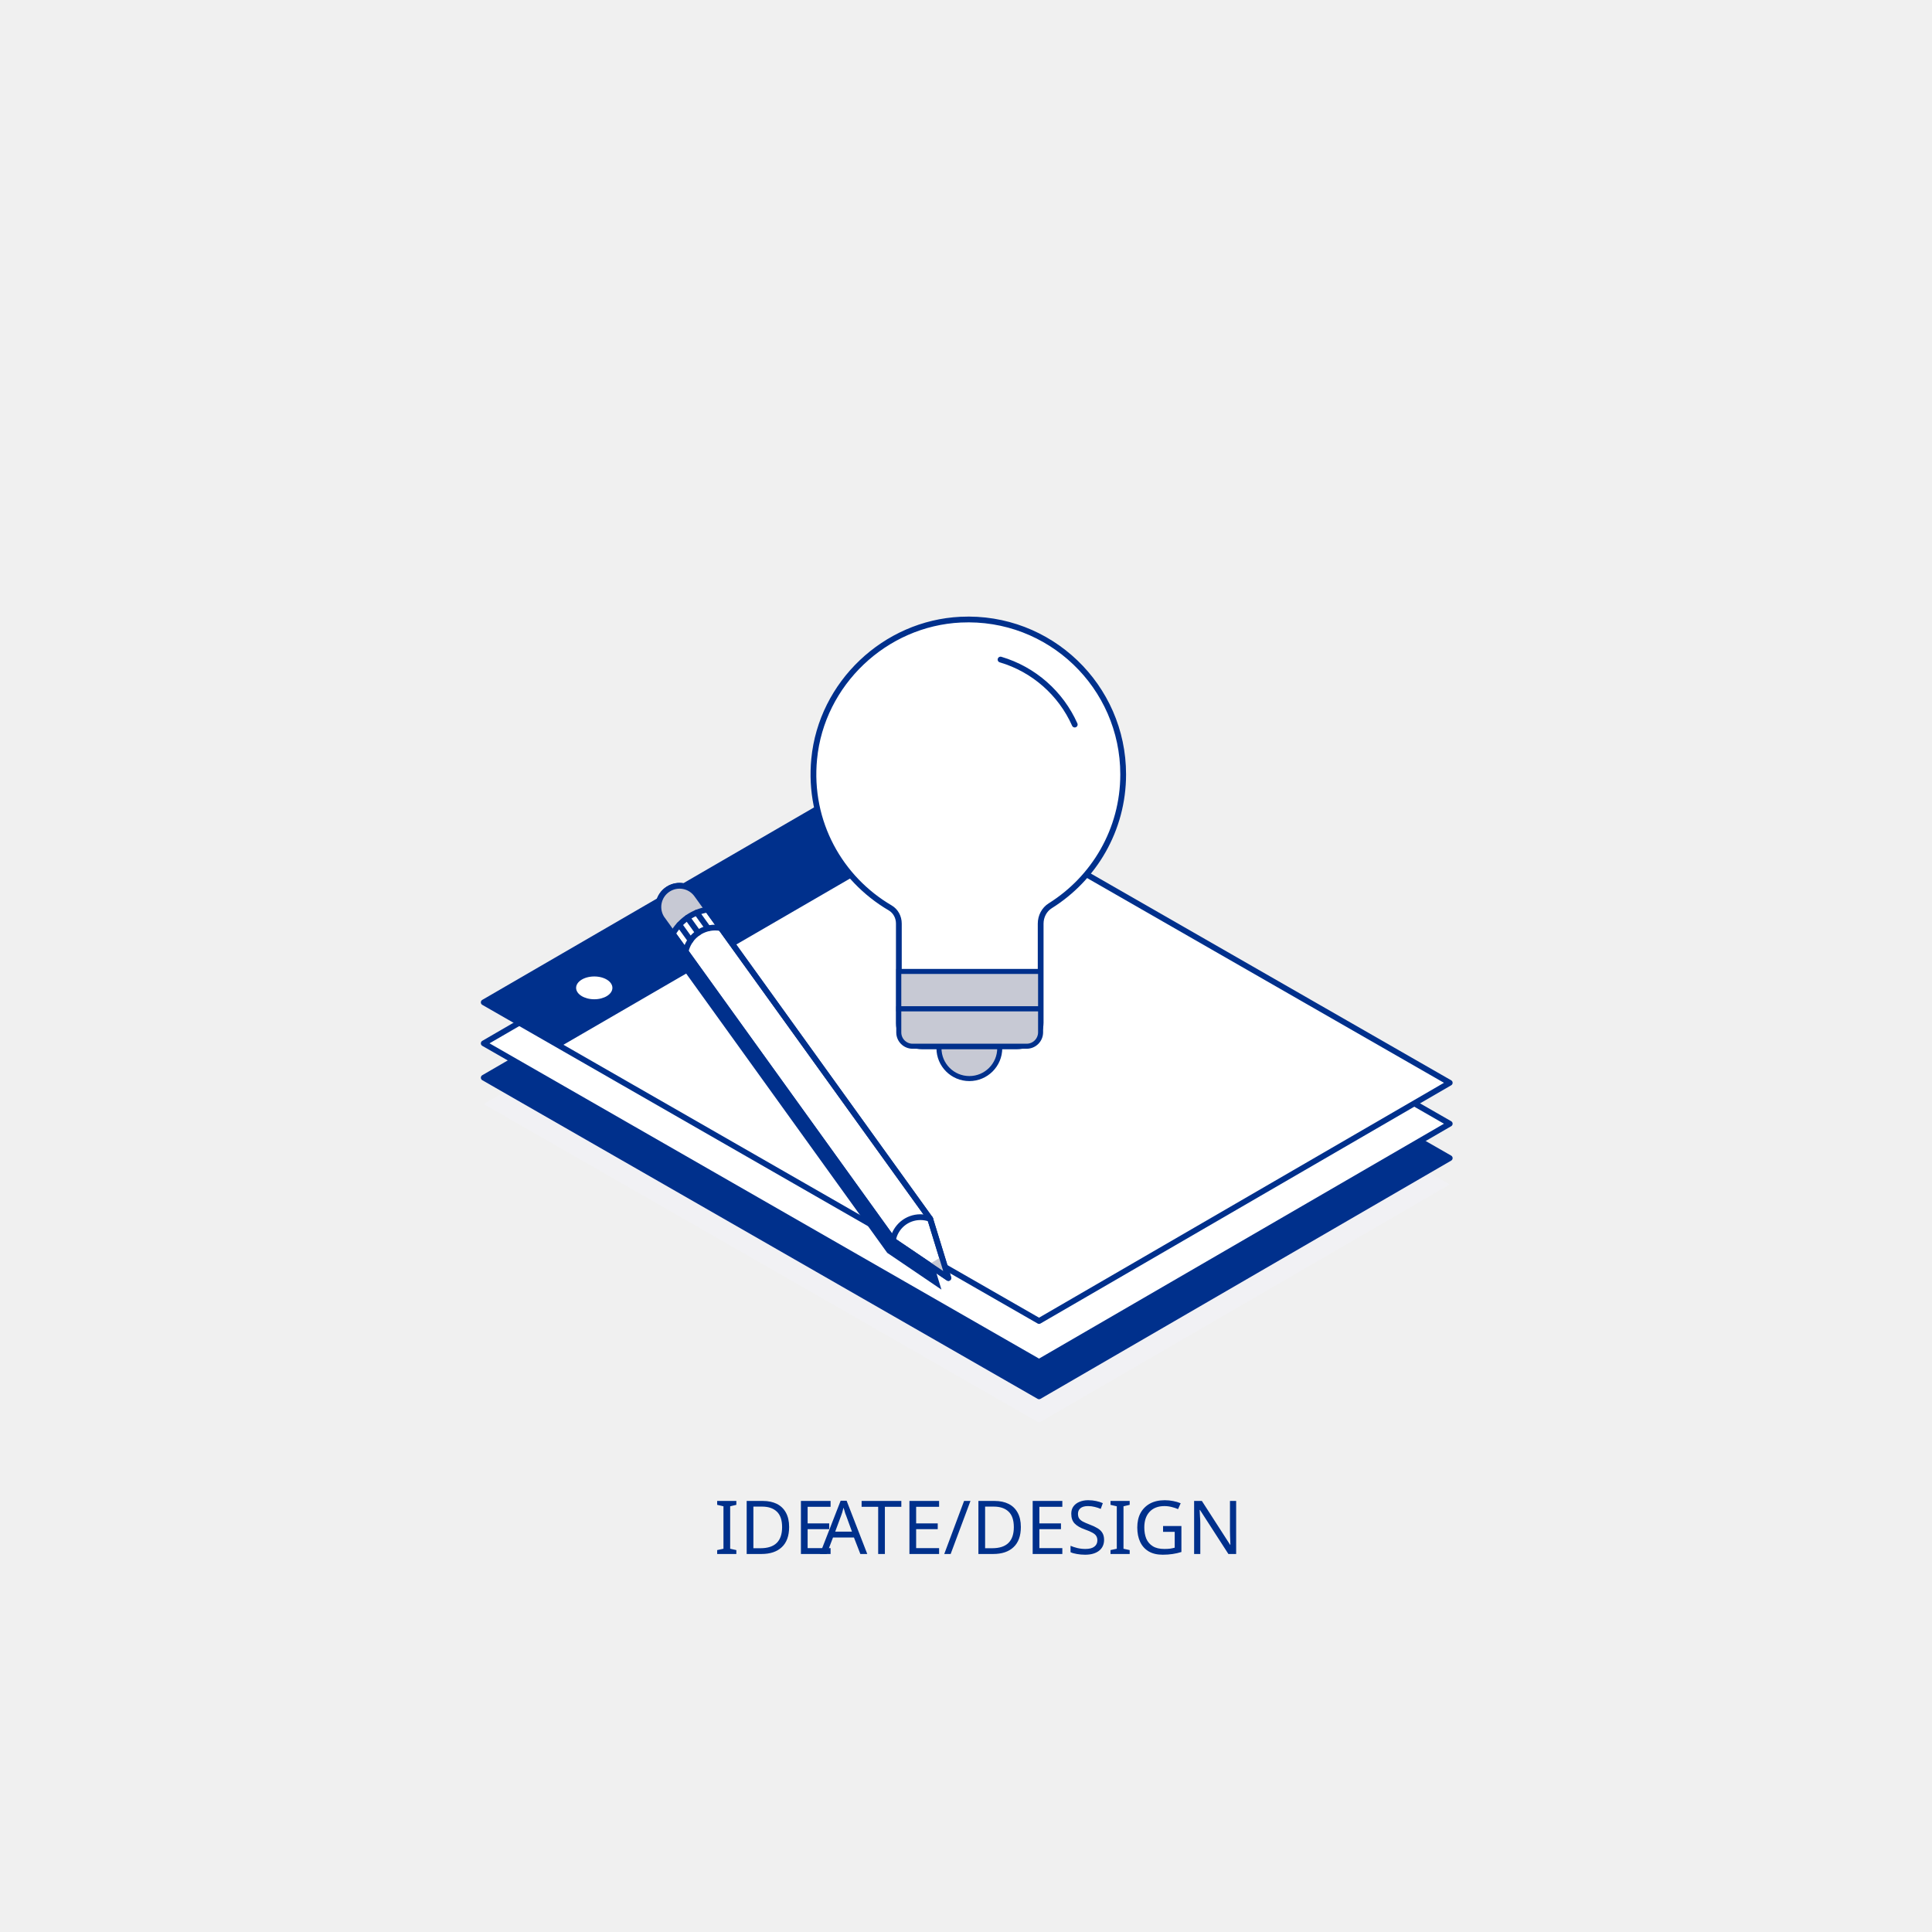
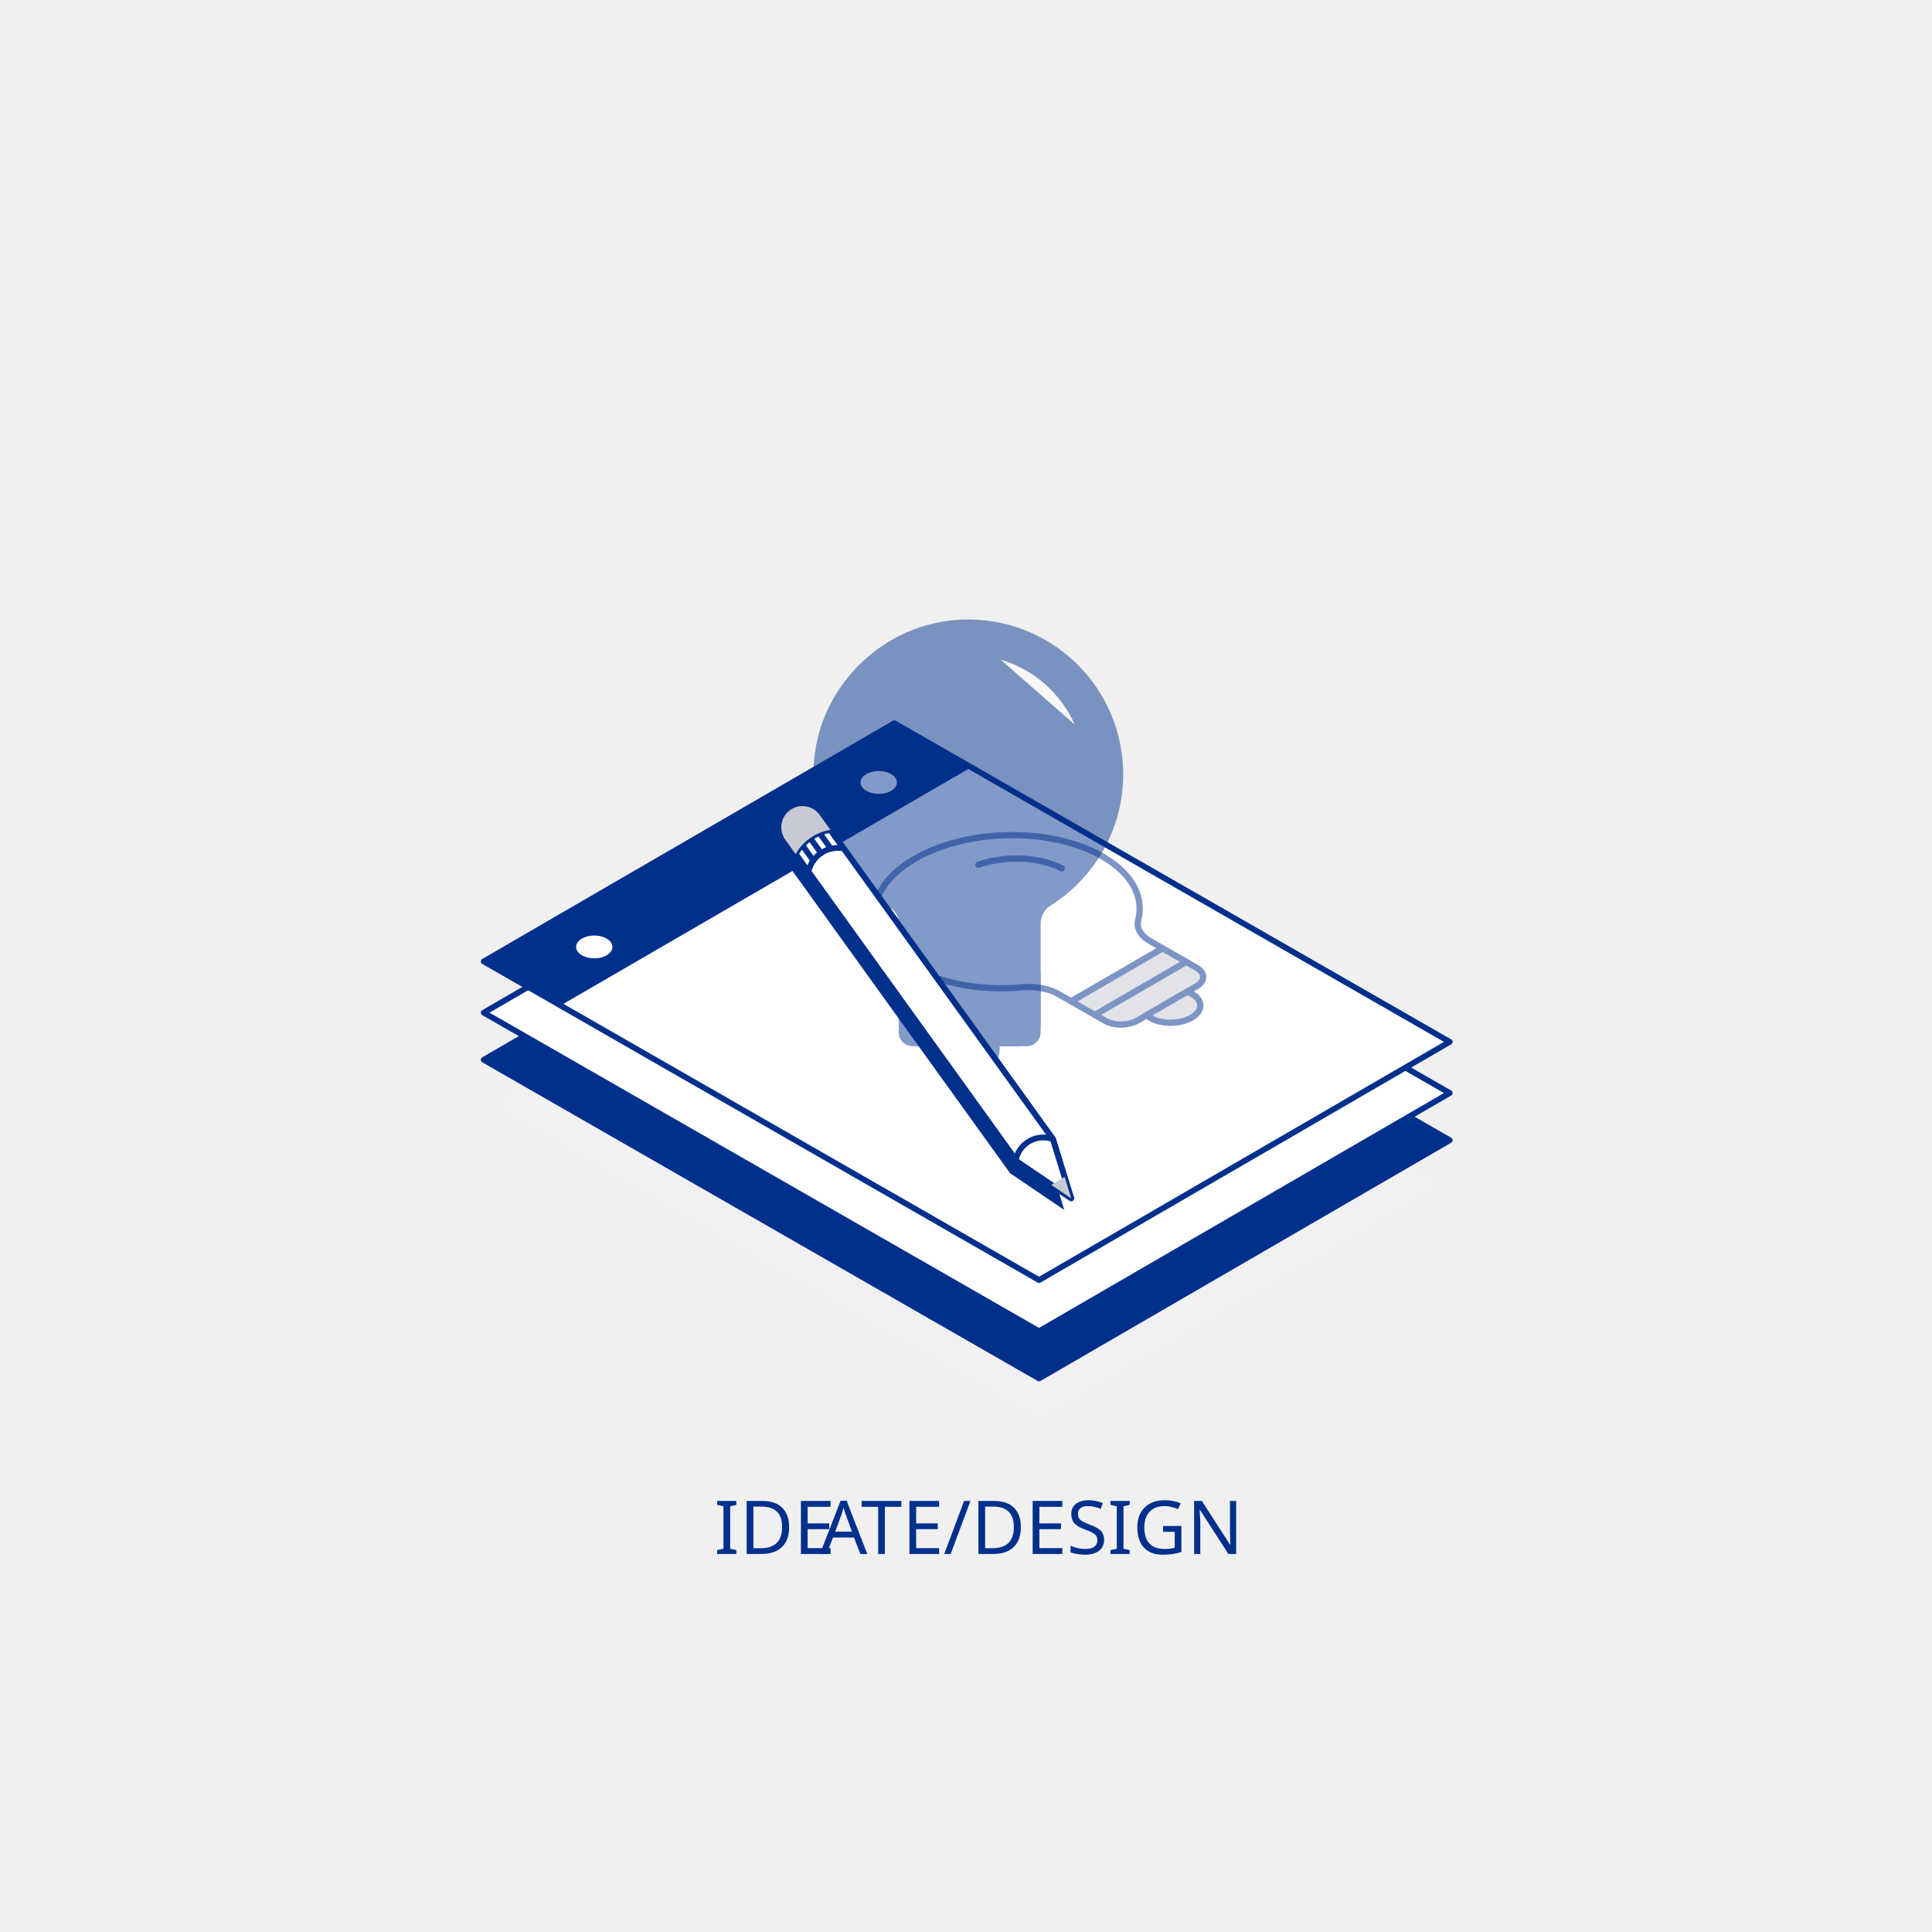
- <svg xmlns="http://www.w3.org/2000/svg" id="Layer_1_copy_3" data-name="Layer 1 copy 3" viewBox="0 0 288 288">
+ <svg xmlns="http://www.w3.org/2000/svg" id="Layer_1_copy_2" data-name="Layer 1 copy 2" viewBox="0 0 288 288">
  <defs>
    <style>
-       .cls-1, .cls-2 {
-         fill: none;
-       }
- 
-       .cls-3, .cls-4 {
+       .cls-1 {
        fill: #c7c9d4;
      }

-       .cls-5, .cls-4, .cls-6, .cls-2 {
-         stroke: #00308c;
-       }
- 
-       .cls-5, .cls-7 {
+       .cls-2 {
        fill: #fff;
      }

-       .cls-5, .cls-6, .cls-2 {
+       .cls-3, .cls-4, .cls-5 {
+         fill: #00308c;
+       }
+ 
+       .cls-3, .cls-6 {
+         stroke: #00308c;
        stroke-linecap: round;
        stroke-linejoin: round;
        stroke-width: .86px;
      }

-       .cls-4 {
-         stroke-miterlimit: 10;
-         stroke-width: .75px;
-       }
- 
-       .cls-6, .cls-8, .cls-9 {
-         fill: #00308c;
-       }
- 
-       .cls-10 {
+       .cls-7 {
        fill: #f1f1f4;
      }

-       .cls-9 {
+       .cls-5 {
        font-family: DIN2014-Regular, 'DIN 2014';
        font-size: 11.08px;
      }

-       .cls-11 {
+       .cls-8 {
        letter-spacing: -.03em;
      }

-       .cls-12 {
-         clip-path: url(#clippath);
+       .cls-6 {
+         fill: none;
      }
    </style>
-     <clipPath id="clippath">
-       <rect class="cls-1" x="137.25" y="155.72" width="15.36" height="6.19" />
-     </clipPath>
  </defs>
-   <text class="cls-9" transform="translate(106.47 231.65)">
+   <text class="cls-5" transform="translate(106.47 231.65)">
    <tspan x="0" y="0">IDE</tspan>
-     <tspan class="cls-11" x="15.75" y="0">A</tspan>
+     <tspan class="cls-8" x="15.75" y="0">A</tspan>
    <tspan x="21.86" y="0">TE/DESIGN</tspan>
  </text>
-   <polygon id="Pad_Shadow" data-name="Pad Shadow" class="cls-10" points="216.11 176.56 133.32 129.07 72.11 164.58 154.89 212.07 216.11 176.56" />
-   <polygon id="Pad_Bottom" data-name="Pad Bottom" class="cls-6" points="216.11 172.64 133.32 125.15 72.11 160.65 154.89 208.15 216.11 172.64" />
+   <polygon id="Pad_Shadow" data-name="Pad Shadow" class="cls-7" points="216.11 176.56 133.32 129.07 72.11 164.58 154.89 212.07 216.11 176.56" />
+   <polygon id="Pad_Bottom" data-name="Pad Bottom" class="cls-3" points="216.11 169.97 133.32 122.48 72.11 157.983 154.89 205.48 216.11 169.97" />
  <g id="Pad_Middle" data-name="Pad Middle">
-     <polygon class="cls-7" points="216.11 167.51 133.32 120.02 72.11 155.53 154.89 203.02 216.11 167.51" />
-     <polygon class="cls-2" points="216.11 167.51 133.32 120.02 72.11 155.53 154.89 203.02 216.11 167.51" />
+     <polygon class="cls-2" points="216.11 162.935 133.32 115.445 72.11 150.955 154.89 198.445 216.11 162.935" />
+     <polygon class="cls-6" points="216.11 162.935 133.32 115.445 72.11 150.955 154.89 198.445 216.11 162.935" />
  </g>
  <g id="Pad_Top" data-name="Pad Top">
-     <polygon class="cls-7" points="216.11 161.41 133.32 113.91 72.11 149.42 154.89 196.92 216.11 161.41" />
-     <polygon class="cls-2" points="216.11 161.41 133.32 113.91 72.11 149.42 154.89 196.92 216.11 161.41" />
-     <path class="cls-8" d="M133.32,113.91l-61.22,35.51,11.46,6.57,61.22-35.51-11.46-6.57ZM88.59,148.96c-1.49,0-2.71-.76-2.71-1.7s1.21-1.7,2.71-1.7,2.7.76,2.7,1.7-1.21,1.7-2.7,1.7M130.99,124.44c-1.49,0-2.71-.76-2.71-1.7s1.21-1.7,2.71-1.7,2.71.76,2.71,1.7-1.21,1.7-2.71,1.7" />
+     <polygon class="cls-2" points="216.11 155.307 133.32 107.811 72.11 143.321 154.89 190.817 216.11 155.307" />
+     <polygon class="cls-6" points="216.11 155.307 133.32 107.811 72.11 143.321 154.89 190.817 216.11 155.307" />
+     <path class="cls-4" d="M133.32,107.81l-61.22,35.51 11.46,6.57 61.22,-35.51 -11.46,-6.57ZM88.59,142.86c-1.49,0.00,-2.71,-0.76,-2.71,-1.70s1.21,-1.70,2.71,-1.70 2.70,0.76,2.70,1.70 -1.21,1.70,-2.70,1.70M130.99,118.34c-1.49,0.00,-2.71,-0.76,-2.71,-1.70s1.21,-1.70,2.71,-1.70 2.71,0.76,2.71,1.70 -1.21,1.70,-2.71,1.70" />
  </g>
-   <g id="Beam">
-     <line class="cls-5" x1="144.02" y1="112.23" x2="144.02" y2="109.82" />
-     <line class="cls-5" x1="141.76" y1="112.69" x2="140.83" y2="110.46" />
-     <line class="cls-5" x1="139.84" y1="113.97" x2="138.13" y2="112.26" />
-     <line class="cls-5" x1="138.56" y1="115.89" x2="136.33" y2="114.96" />
-     <line class="cls-5" x1="151.71" y1="121.33" x2="149.49" y2="120.41" />
-     <line class="cls-5" x1="138.11" y1="118.15" x2="135.69" y2="118.15" />
-     <line class="cls-5" x1="152.35" y1="118.15" x2="149.93" y2="118.15" />
-     <line class="cls-5" x1="138.56" y1="120.41" x2="136.33" y2="121.33" />
-     <line class="cls-5" x1="151.71" y1="114.96" x2="149.49" y2="115.89" />
-     <line class="cls-5" x1="149.91" y1="112.26" x2="148.20" y2="113.97" />
-     <line class="cls-5" x1="147.21" y1="110.46" x2="146.29" y2="112.69" />
+   <g id="Bulb_One" opacity="0.51" transform="translate(-7.74, -16.45) scale(1.09)">
+     <path class="cls-1" d="M169.33,146.63l1.44.83c1.2.69,1.16,1.83-.08,2.54l-8.02,4.65c-1.24.72-3.21.74-4.41.06l-1.44-.83,12.51-7.25Z" />
+     <path class="cls-6" d="M169.33,146.63l1.44.83c1.2.69,1.16,1.83-.08,2.54l-8.02,4.65c-1.24.72-3.21.74-4.41.06l-1.44-.83,12.51-7.25Z" />
+     <path class="cls-2" d="M157.87,132.22c4.08,2.34,5.7,5.58,4.89,8.7-.27,1.06.31,2.12,1.59,2.86l1.75,1-12.51,7.25-1.75-1c-1.28-.74-3.11-1.07-4.95-.91-5.42.48-11.05-.43-15.13-2.77-6.97-4-6.76-10.64.47-14.82,7.23-4.18,18.66-4.32,25.63-.32" />
+     <path class="cls-6" d="M157.87,132.22c4.08,2.34,5.7,5.58,4.89,8.7-.27,1.06.31,2.12,1.59,2.86l1.75,1-12.51,7.25-1.75-1c-1.28-.74-3.11-1.07-4.95-.91-5.42.48-11.05-.43-15.13-2.77-6.97-4-6.76-10.64.47-14.82,7.23-4.18,18.66-4.32,25.63-.32Z" />
+     <polygon class="cls-1" points="153.61 152.04 166.11 144.79 169.33 146.63 156.82 153.89 153.61 152.04" />
+     <polygon class="cls-6" points="153.61 152.04 166.11 144.79 169.33 146.63 156.82 153.89 153.61 152.04" />
+     <path class="cls-1" d="M169.52,150.69l.63.36c.76.43,1.12,1.01,1.11,1.59-.02.58-.42,1.17-1.2,1.62-1.56.91-4.06.94-5.57.07l-.63-.36,5.67-3.29Z" />
+     <path class="cls-6" d="M169.52,150.69l.63.36c.76.43,1.12,1.01,1.11,1.59-.02.58-.42,1.17-1.2,1.62-1.56.91-4.06.94-5.57.07l-.63-.36,5.67-3.29Z" />
+     <path class="cls-2" d="M140.91,133.35c.73-.25,3.31-1.08,6.62-.79,2.47.21,4.09.94,4.77,1.28" />
+     <path class="cls-6" d="M140.91,133.35c.73-.25,3.31-1.08,6.62-.79,2.47.21,4.09.94,4.77,1.28" />
  </g>
-   <g id="Pencil">
-     <polygon class="cls-8" points="103.33 135.76 97.84 138.95 132.26 186.76 140.34 192.24 137.63 183.41 103.33 135.76" />
-     <path class="cls-7" d="M98.75,137.05l34.54,47.99,8.08,5.47-2.71-8.82-34.79-48.33c-.97-1.35-2.82-1.72-4.24-.84-1.55.97-1.96,3.04-.89,4.53" />
-     <path class="cls-2" d="M98.75,137.05l34.54,47.99,8.08,5.47-2.71-8.82-34.79-48.33c-.97-1.35-2.82-1.72-4.24-.84-1.55.97-1.96,3.04-.89,4.53Z" />
-     <polygon class="cls-3" points="141.37 190.52 140.4 187.32 138.41 188.51 141.37 190.52" />
-     <path class="cls-2" d="M133.12,184.8c.37-1.92,2.06-3.36,4.09-3.36.51,0,1,.09,1.46.26" />
-     <path class="cls-3" d="M103.88,133.36c-.97-1.35-2.82-1.72-4.24-.84-1.55.97-1.96,3.04-.89,4.53l1.54,2.14c1.07-1.89,2.97-3.25,5.2-3.6l-1.61-2.23Z" />
-     <path class="cls-2" d="M107.47,138.35c-.28-.05-.57-.08-.86-.08-2.17,0-3.98,1.53-4.41,3.58" />
-     <path class="cls-2" d="M105.49,135.59c-2.23.35-4.12,1.71-5.2,3.6" />
-     <line class="cls-2" x1="103.86" y1="136.04" x2="105.55" y2="138.39" />
-     <line class="cls-2" x1="102.47" y1="136.81" x2="104.08" y2="139.05" />
-     <line class="cls-2" x1="101.27" y1="137.85" x2="102.94" y2="140.17" />
-     <path class="cls-2" d="M98.75,137.05l34.54,47.99,8.08,5.47-2.71-8.82-34.79-48.33c-.97-1.35-2.82-1.72-4.24-.84-1.55.97-1.96,3.04-.89,4.53Z" />
-   </g>
-   <g id="Bulb_Two">
+   <g id="Bulb_Two" opacity="0.49">
    <g class="cls-12">
      <circle class="cls-4" cx="144.5" cy="156.25" r="4.53" />
    </g>
    <path class="cls-5" d="M167.43,115.43c0-13.12-10.95-23.69-24.22-23.06-11.29.54-20.75,9.5-21.84,20.76-.92,9.45,3.88,17.85,11.33,22.21.82.48,1.29,1.38,1.29,2.33v14.86c0,1.9,1.54,3.45,3.45,3.45h14.16c1.95,0,3.53-1.58,3.53-3.53v-14.76c0-1.08.52-2.1,1.43-2.67,6.52-4.08,10.87-11.32,10.87-19.58Z" />
    <rect class="cls-4" x="133.98" y="144.81" width="21.14" height="5.57" />
    <path class="cls-4" d="M133.98,150.39h21.14v3.49c0,1.15-.93,2.08-2.08,2.08h-17c-1.14,0-2.06-.92-2.06-2.06v-3.51h0Z" />
    <path class="cls-2" d="M149.15,98.32c4.95,1.46,8.99,5.04,11.06,9.69" />
  </g>
+   <g id="Pencil">
+     <polygon class="cls-4" points="121.642 123.882 116.149 127.072 150.569 174.886 158.649 180.362 155.942 171.536 121.642 123.882" />
+     <path class="cls-2" d="M117.06,125.17l34.54,47.99 8.08,5.47 -2.71,-8.82 -34.79,-48.33c-0.97,-1.35,-2.82,-1.72,-4.24,-0.84 -1.55,0.97,-1.96,3.04,-0.89,4.53" />
+     <path class="cls-6" d="M117.06,125.17l34.54,47.99 8.08,5.47 -2.71,-8.82 -34.79,-48.33c-0.97,-1.35,-2.82,-1.72,-4.24,-0.84 -1.55,0.97,-1.96,3.04,-0.89,4.53Z" />
+     <path class="cls-6" d="M151.43,172.92c0.37,-1.92,2.06,-3.36,4.09,-3.36 0.51,0.00,1.00,0.09,1.46,0.26" />
+     <path class="cls-6" d="M125.78,126.47c-0.28,-0.05,-0.57,-0.08,-0.86,-0.08 -2.17,0.00,-3.98,1.53,-4.41,3.58" />
+     <path class="cls-6" d="M123.80,123.71c-2.23,0.35,-4.12,1.71,-5.20,3.60" />
+     <line class="cls-6" x1="122.17" y1="124.17" x2="123.86" y2="126.52" />
+     <line class="cls-6" x1="120.78" y1="124.93" x2="122.39" y2="127.17" />
+     <line class="cls-6" x1="119.58" y1="125.97" x2="121.25" y2="128.29" />
+     <path class="cls-6" d="M117.06,125.17l34.54,47.99 8.08,5.47 -2.71,-8.82 -34.79,-48.33c-0.97,-1.35,-2.82,-1.72,-4.24,-0.84 -1.55,0.97,-1.96,3.04,-0.89,4.53Z" />
+     <polygon class="cls-1" points="159.682 178.642 158.709 175.446 156.719 176.632 159.682 178.642" />
+     <path class="cls-1" d="M122.19,121.48c-0.97,-1.35,-2.82,-1.72,-4.24,-0.84 -1.55,0.97,-1.96,3.04,-0.89,4.53l1.54,2.14c1.07,-1.89,2.97,-3.25,5.20,-3.60l-1.61,-2.23Z" />
+   </g>
</svg>
